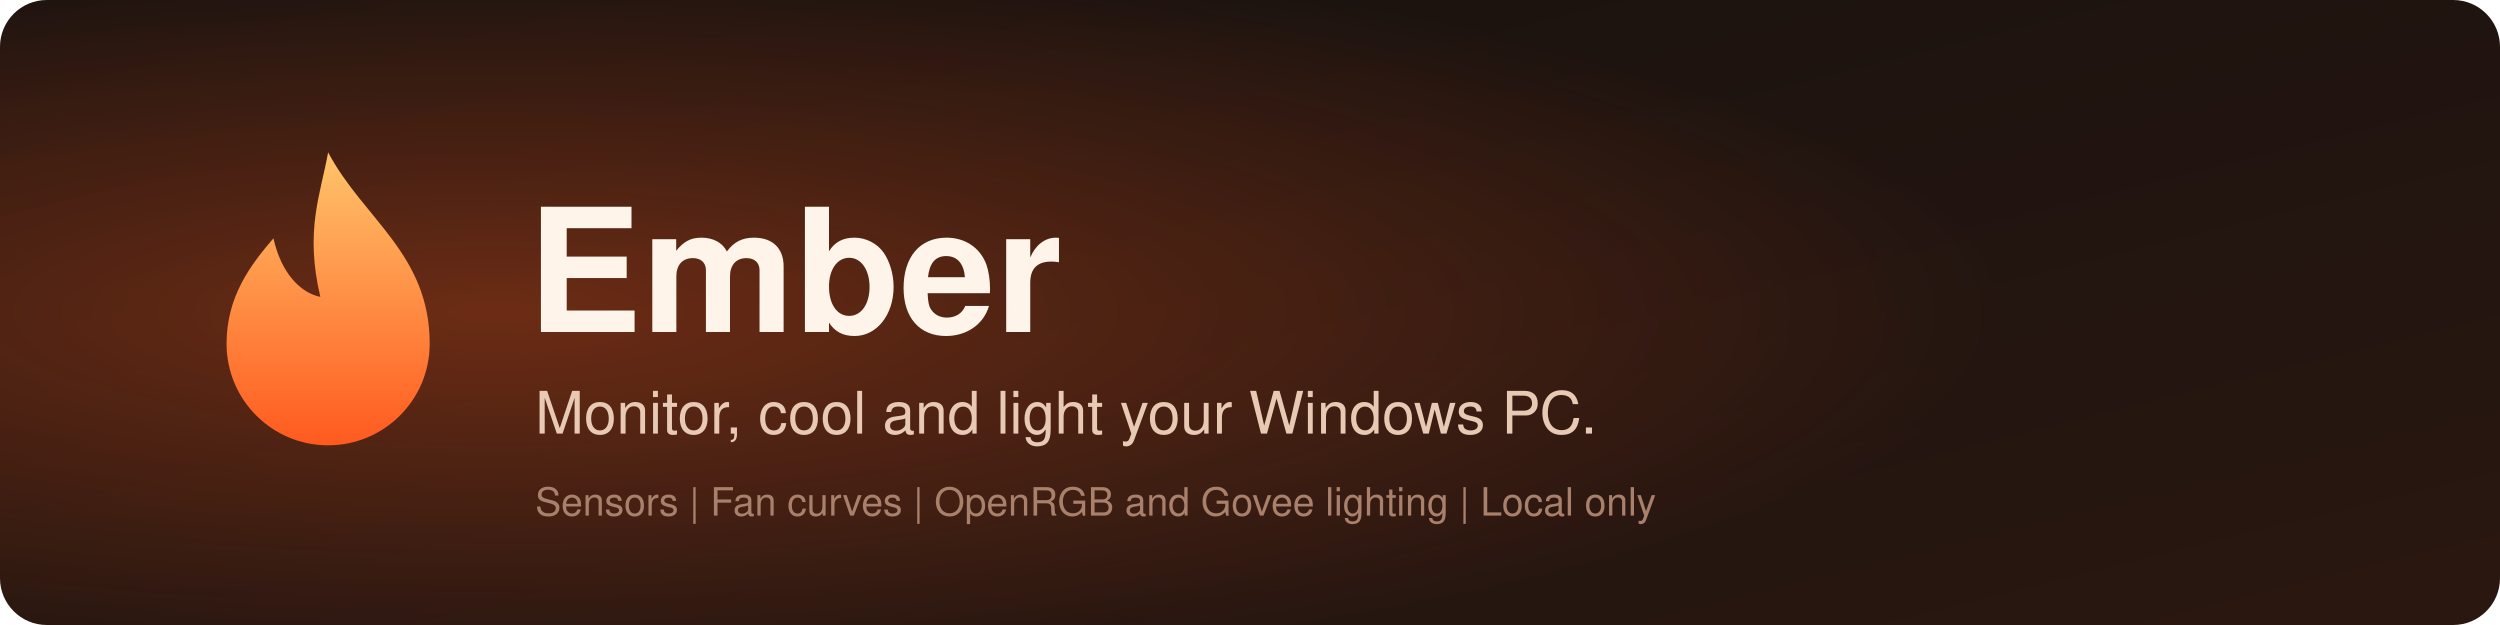
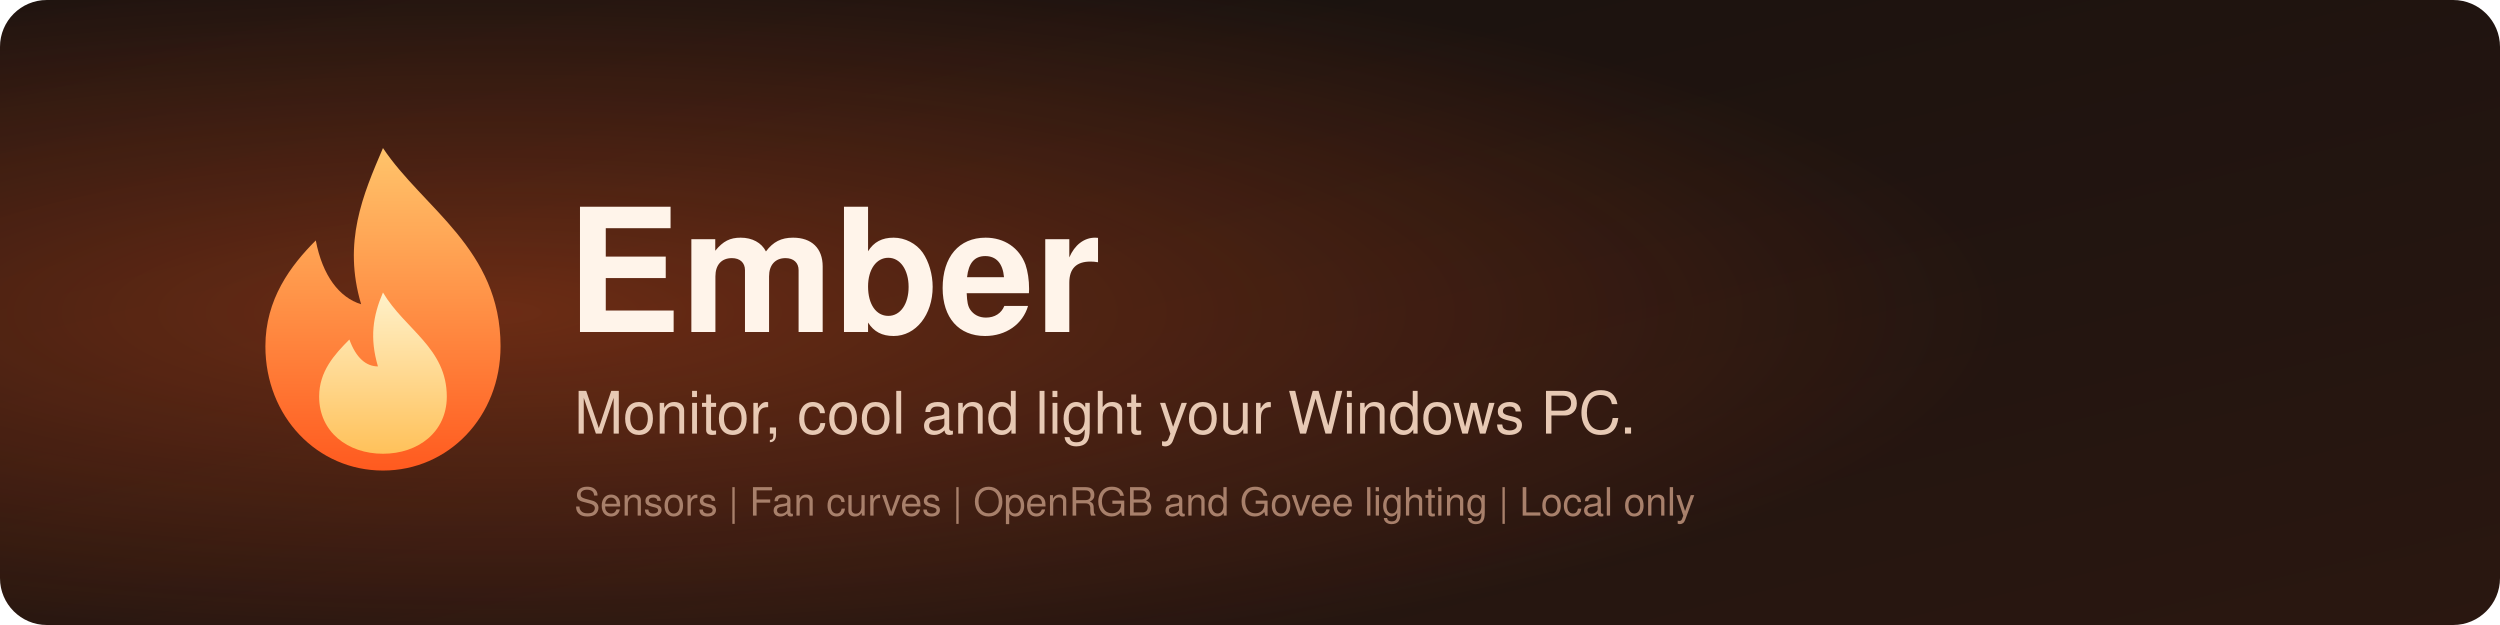
<svg xmlns="http://www.w3.org/2000/svg" width="1280" height="320" viewBox="0 0 1280 320">
  <defs>
    <linearGradient id="bg" x1="0" y1="0" x2="1" y2="1">
      <stop offset="0" stop-color="#16110f" />
      <stop offset="1" stop-color="#2a1710" />
    </linearGradient>
    <linearGradient id="flame" x1="0" y1="1" x2="0" y2="0">
      <stop offset="0" stop-color="#ff5a1f" />
      <stop offset="1" stop-color="#ffc46b" />
    </linearGradient>
+     <linearGradient id="core" x1="0" y1="1" x2="0" y2="0">
+       <stop offset="0" stop-color="#ffc15a" />
+       <stop offset="1" stop-color="#fff1c9" />
+     </linearGradient>
    <radialGradient id="glow" cx="0.2" cy="0.5" r="0.6">
      <stop offset="0" stop-color="#ff5a1f" stop-opacity="0.35" />
      <stop offset="1" stop-color="#ff5a1f" stop-opacity="0" />
    </radialGradient>
  </defs>
  <rect width="1280" height="320" rx="24" fill="url(#bg)" />
  <rect width="1280" height="320" rx="24" fill="url(#glow)" />
-   <path d="M168 78c18 34 52 52 52 98a52 52 0 0 1-104 0c0-24 12-40 24-54 4 18 14 28 24 30-8-34 0-52 4-74z" fill="url(#flame)" />
-   <text x="270" y="170" font-family="Segoe UI, Helvetica, Arial, sans-serif" font-size="88" font-weight="700" fill="#fff4ea">Ember</text>
-   <text x="274" y="222" font-family="Segoe UI, Helvetica, Arial, sans-serif" font-size="30" fill="#e7c9b4">Monitor, cool and light your Windows PC.</text>
-   <text x="274" y="264" font-family="Segoe UI, Helvetica, Arial, sans-serif" font-size="20" fill="#a8806b">Sensors  |  Fan curves  |  OpenRGB and Govee lighting  |  Local only</text>
+   <g transform="translate(86 50) scale(0.86)">
+     <path d="M128 30 C152 66 198 90 198 148 C198 190 167 222 128 222 C89 222 58 190 58 148 C58 120 73 100 88 85 C92 106 102 119 115 123 C104 86 116 58 128 30 Z" fill="url(#flame)" />
+     <path d="M128 116 C141 138 166 149 166 178 C166 199 149 212 128 212 C107 212 90 199 90 178 C90 163 99 153 108 144 C112 155 118 160 125 160 C120 143 122 130 128 116 Z" fill="url(#core)" />
+   </g>
+   <text x="290" y="170" font-family="Segoe UI, Helvetica, Arial, sans-serif" font-size="88" font-weight="700" fill="#fff4ea">Ember</text>
+   <text x="294" y="222" font-family="Segoe UI, Helvetica, Arial, sans-serif" font-size="30" fill="#e7c9b4">Monitor, cool and light your Windows PC.</text>
+   <text x="294" y="264" font-family="Segoe UI, Helvetica, Arial, sans-serif" font-size="20" fill="#a8806b">Sensors  |  Fan curves  |  OpenRGB and Govee lighting  |  Local only</text>
</svg>
